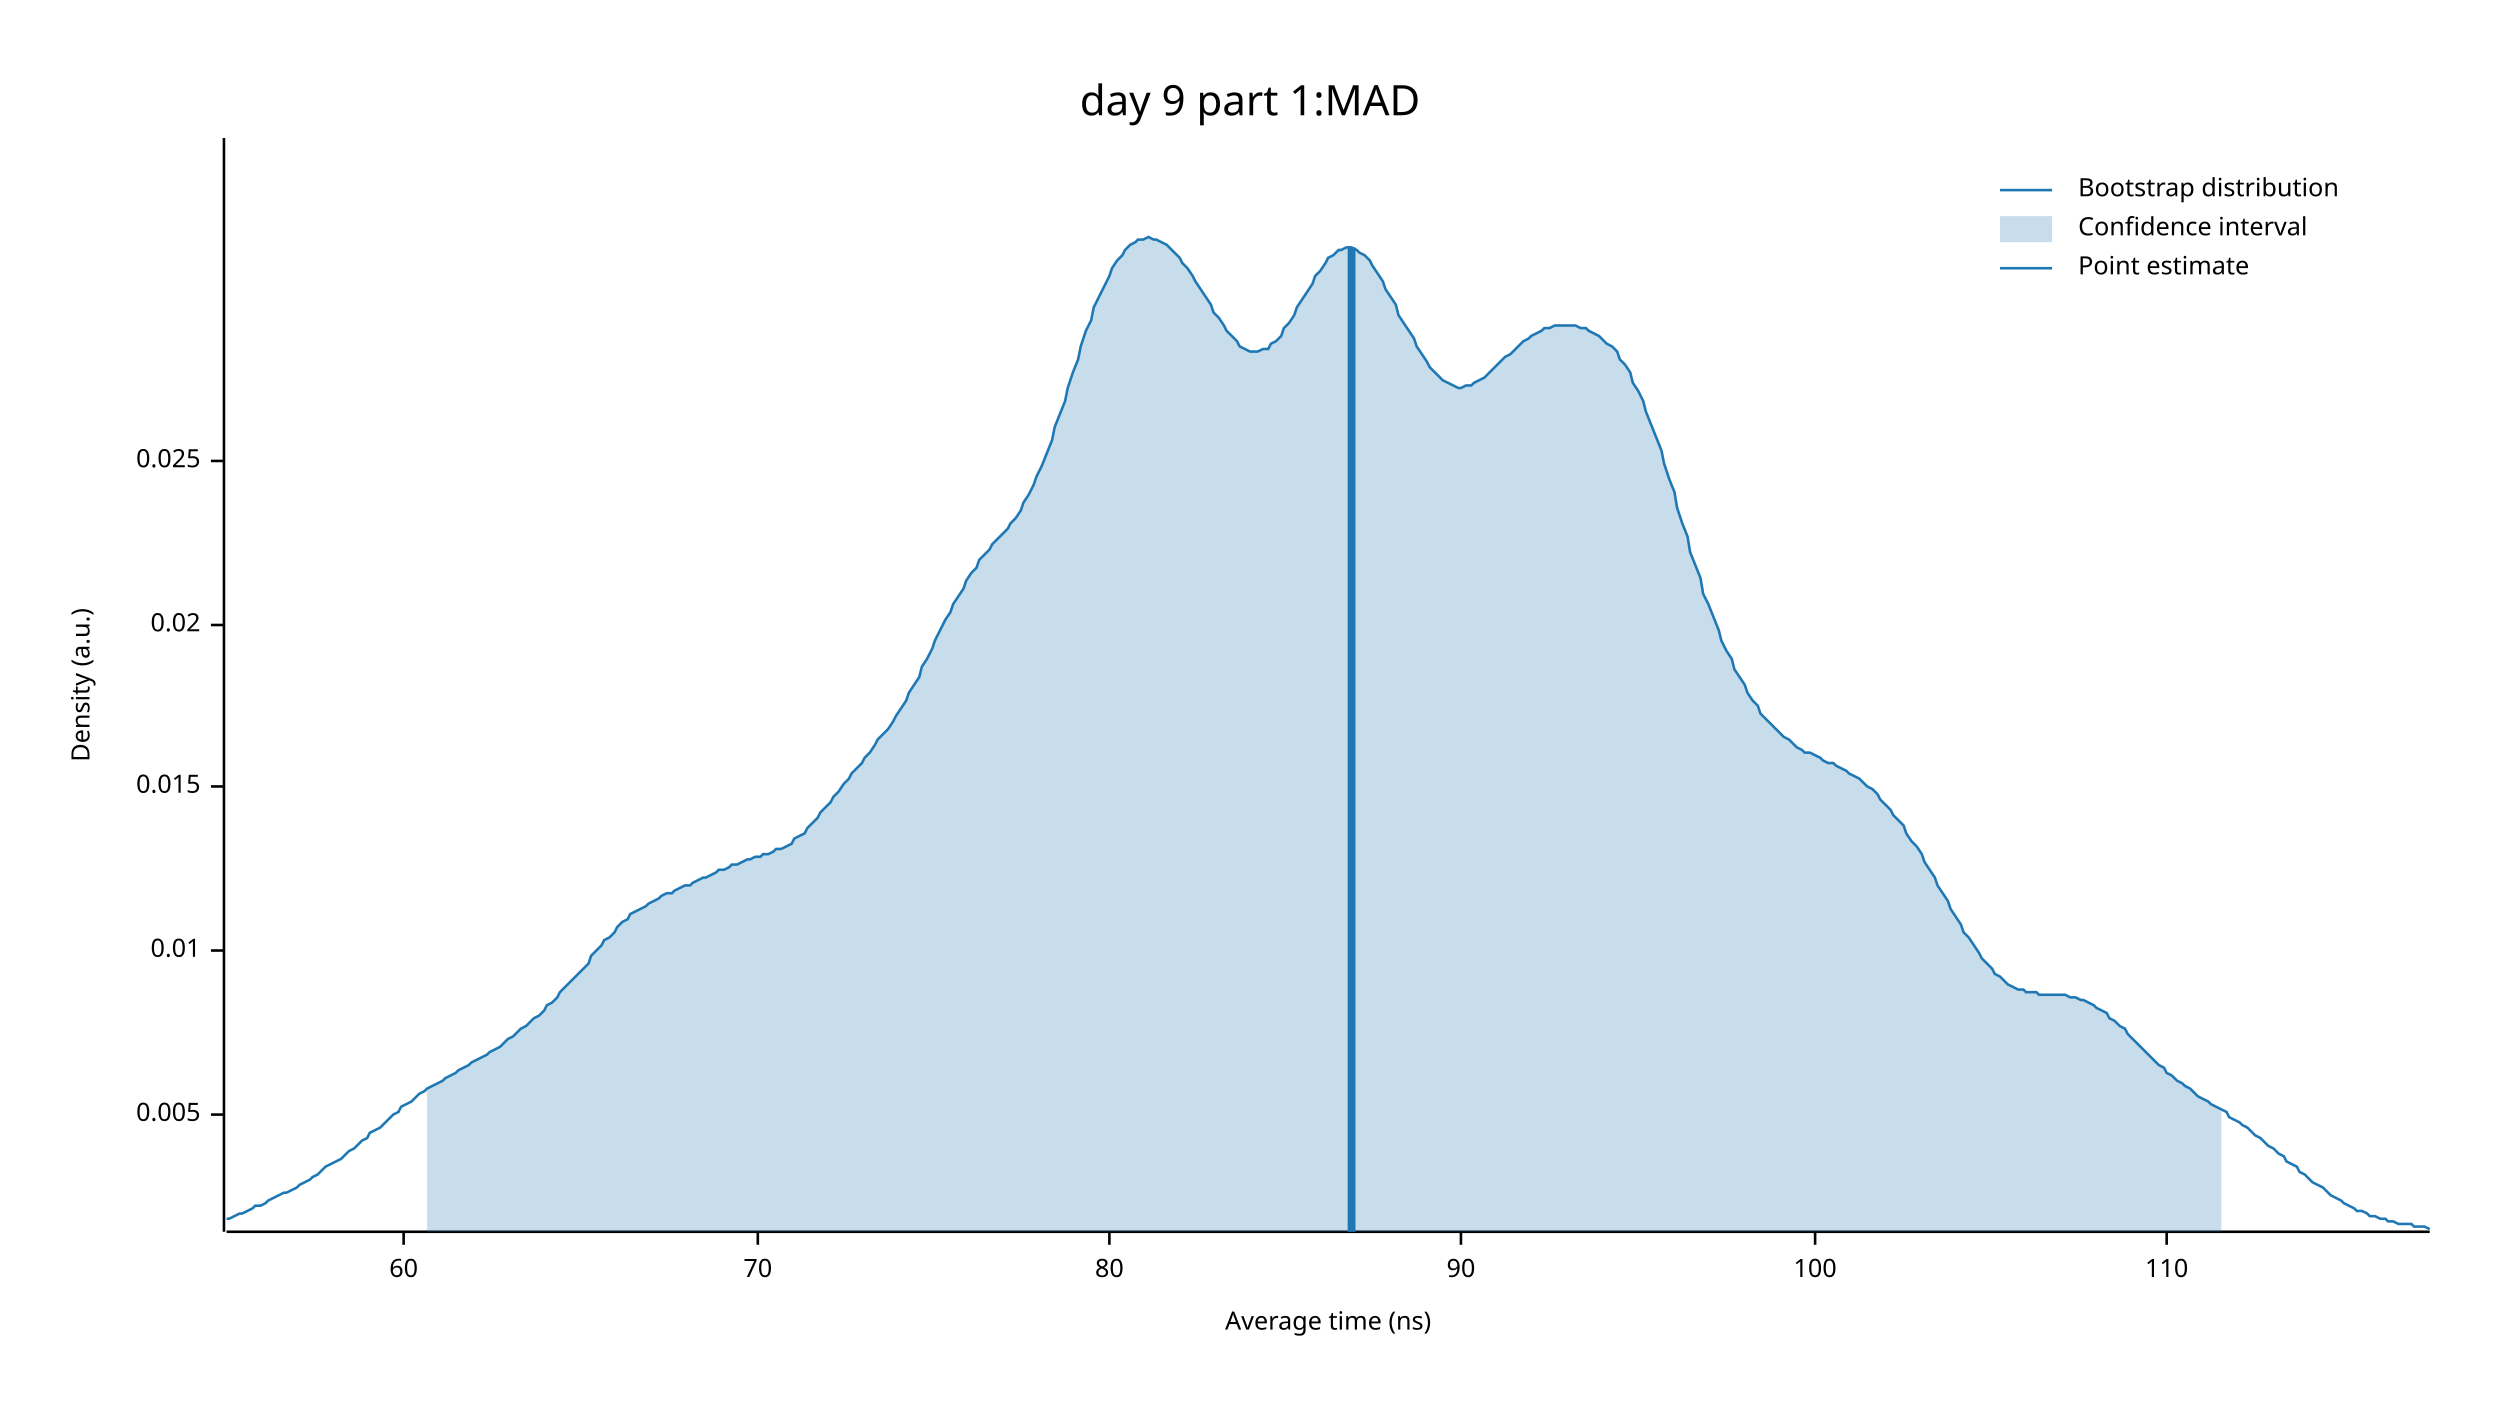
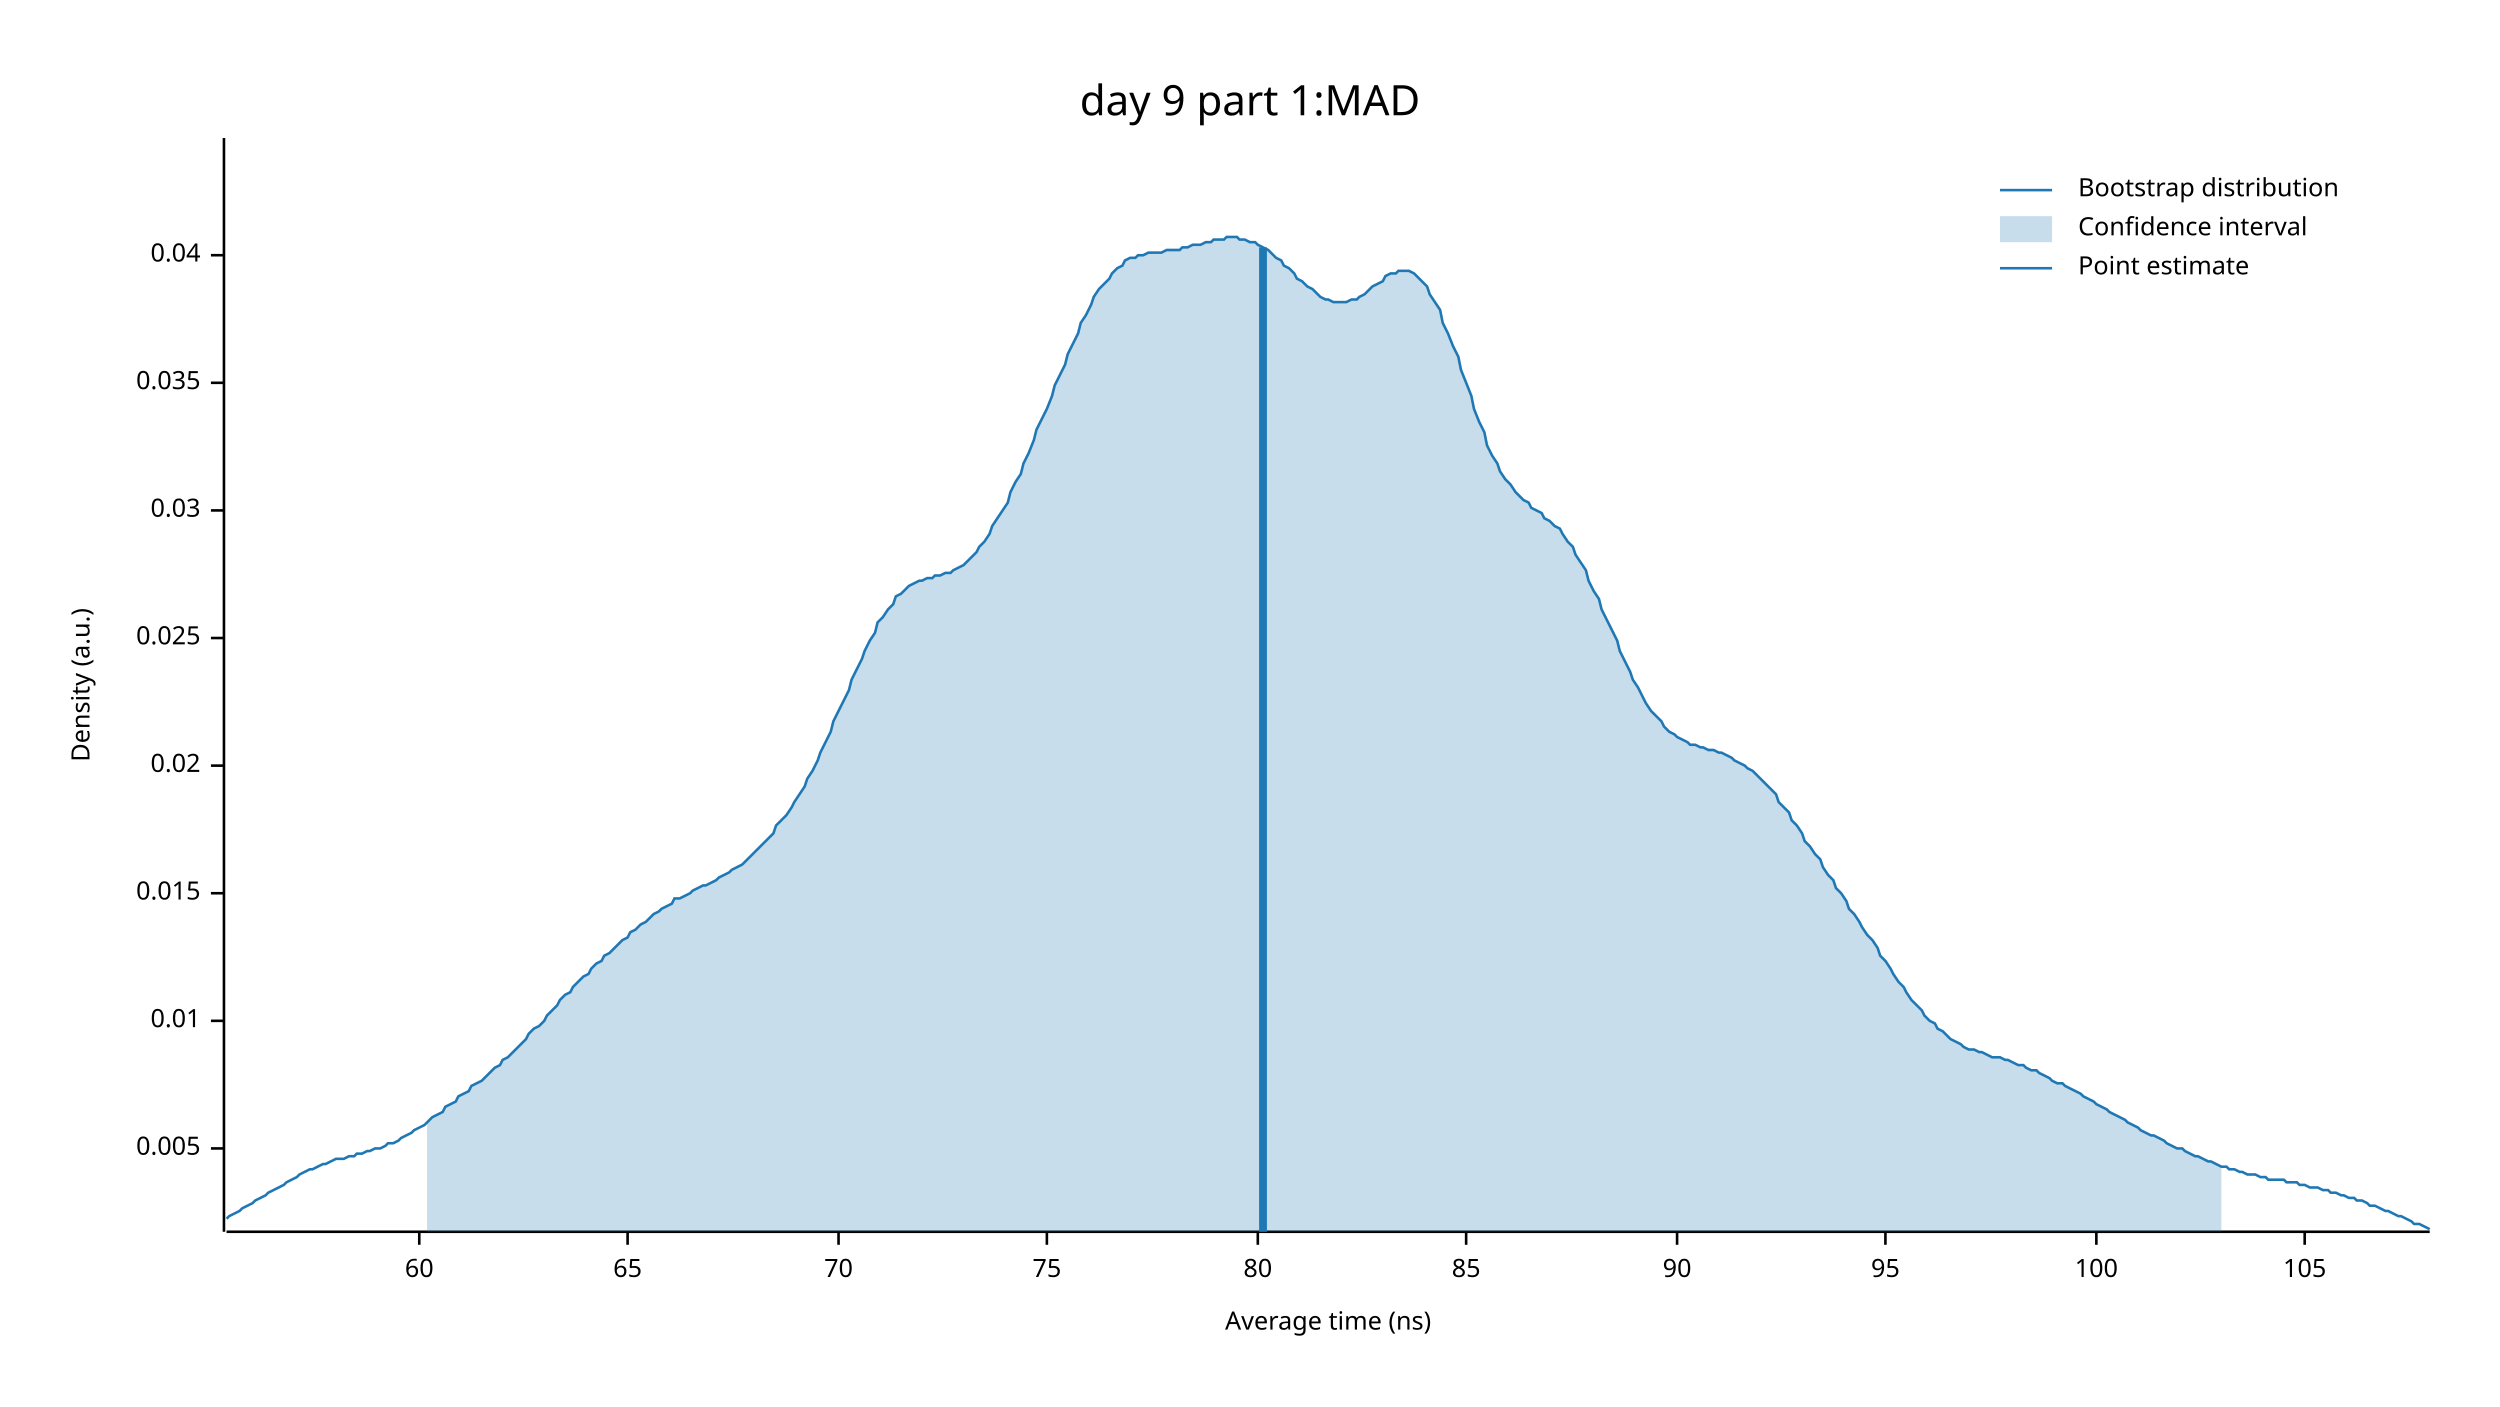
<svg xmlns="http://www.w3.org/2000/svg" width="960" height="540" viewBox="0 0 960 540">
  <text x="480" y="32" dy="0.76em" text-anchor="middle" font-family="sans-serif" font-size="16.129" opacity="1" fill="#000000">
day 9 part 1:MAD
</text>
  <text x="27" y="263" dy="0.76em" text-anchor="middle" font-family="sans-serif" font-size="9.677" opacity="1" fill="#000000" transform="rotate(270, 27, 263)">
Density (a.u.)
</text>
  <text x="510" y="513" dy="-0.5ex" text-anchor="middle" font-family="sans-serif" font-size="9.677" opacity="1" fill="#000000">
Average time (ns)
</text>
  <polyline fill="none" opacity="1" stroke="#000000" stroke-width="1" points="86,53 86,473 " />
-   <text x="77" y="428" dy="0.5ex" text-anchor="end" font-family="sans-serif" font-size="9.677" opacity="1" fill="#000000">
+   <text x="77" y="441" dy="0.5ex" text-anchor="end" font-family="sans-serif" font-size="9.677" opacity="1" fill="#000000">
0.005
</text>
-   <polyline fill="none" opacity="1" stroke="#000000" stroke-width="1" points="81,428 86,428 " />
-   <text x="77" y="365" dy="0.5ex" text-anchor="end" font-family="sans-serif" font-size="9.677" opacity="1" fill="#000000">
+   <polyline fill="none" opacity="1" stroke="#000000" stroke-width="1" points="81,441 86,441 " />
+   <text x="77" y="392" dy="0.5ex" text-anchor="end" font-family="sans-serif" font-size="9.677" opacity="1" fill="#000000">
0.01
</text>
-   <polyline fill="none" opacity="1" stroke="#000000" stroke-width="1" points="81,365 86,365 " />
-   <text x="77" y="302" dy="0.5ex" text-anchor="end" font-family="sans-serif" font-size="9.677" opacity="1" fill="#000000">
+   <polyline fill="none" opacity="1" stroke="#000000" stroke-width="1" points="81,392 86,392 " />
+   <text x="77" y="343" dy="0.5ex" text-anchor="end" font-family="sans-serif" font-size="9.677" opacity="1" fill="#000000">
0.015
</text>
-   <polyline fill="none" opacity="1" stroke="#000000" stroke-width="1" points="81,302 86,302 " />
-   <text x="77" y="240" dy="0.5ex" text-anchor="end" font-family="sans-serif" font-size="9.677" opacity="1" fill="#000000">
+   <polyline fill="none" opacity="1" stroke="#000000" stroke-width="1" points="81,343 86,343 " />
+   <text x="77" y="294" dy="0.5ex" text-anchor="end" font-family="sans-serif" font-size="9.677" opacity="1" fill="#000000">
0.02
</text>
-   <polyline fill="none" opacity="1" stroke="#000000" stroke-width="1" points="81,240 86,240 " />
-   <text x="77" y="177" dy="0.5ex" text-anchor="end" font-family="sans-serif" font-size="9.677" opacity="1" fill="#000000">
+   <polyline fill="none" opacity="1" stroke="#000000" stroke-width="1" points="81,294 86,294 " />
+   <text x="77" y="245" dy="0.5ex" text-anchor="end" font-family="sans-serif" font-size="9.677" opacity="1" fill="#000000">
0.025
</text>
-   <polyline fill="none" opacity="1" stroke="#000000" stroke-width="1" points="81,177 86,177 " />
+   <polyline fill="none" opacity="1" stroke="#000000" stroke-width="1" points="81,245 86,245 " />
+   <text x="77" y="196" dy="0.5ex" text-anchor="end" font-family="sans-serif" font-size="9.677" opacity="1" fill="#000000">
+ 0.03
+ </text>
+   <polyline fill="none" opacity="1" stroke="#000000" stroke-width="1" points="81,196 86,196 " />
+   <text x="77" y="147" dy="0.5ex" text-anchor="end" font-family="sans-serif" font-size="9.677" opacity="1" fill="#000000">
+ 0.035
+ </text>
+   <polyline fill="none" opacity="1" stroke="#000000" stroke-width="1" points="81,147 86,147 " />
+   <text x="77" y="98" dy="0.5ex" text-anchor="end" font-family="sans-serif" font-size="9.677" opacity="1" fill="#000000">
+ 0.04
+ </text>
+   <polyline fill="none" opacity="1" stroke="#000000" stroke-width="1" points="81,98 86,98 " />
  <polyline fill="none" opacity="1" stroke="#000000" stroke-width="1" points="87,473 933,473 " />
-   <text x="155" y="483" dy="0.76em" text-anchor="middle" font-family="sans-serif" font-size="9.677" opacity="1" fill="#000000">
+   <text x="161" y="483" dy="0.76em" text-anchor="middle" font-family="sans-serif" font-size="9.677" opacity="1" fill="#000000">
60
</text>
-   <polyline fill="none" opacity="1" stroke="#000000" stroke-width="1" points="155,473 155,478 " />
-   <text x="291" y="483" dy="0.76em" text-anchor="middle" font-family="sans-serif" font-size="9.677" opacity="1" fill="#000000">
+   <polyline fill="none" opacity="1" stroke="#000000" stroke-width="1" points="161,473 161,478 " />
+   <text x="241" y="483" dy="0.76em" text-anchor="middle" font-family="sans-serif" font-size="9.677" opacity="1" fill="#000000">
+ 65
+ </text>
+   <polyline fill="none" opacity="1" stroke="#000000" stroke-width="1" points="241,473 241,478 " />
+   <text x="322" y="483" dy="0.76em" text-anchor="middle" font-family="sans-serif" font-size="9.677" opacity="1" fill="#000000">
70
</text>
-   <polyline fill="none" opacity="1" stroke="#000000" stroke-width="1" points="291,473 291,478 " />
-   <text x="426" y="483" dy="0.76em" text-anchor="middle" font-family="sans-serif" font-size="9.677" opacity="1" fill="#000000">
+   <polyline fill="none" opacity="1" stroke="#000000" stroke-width="1" points="322,473 322,478 " />
+   <text x="402" y="483" dy="0.76em" text-anchor="middle" font-family="sans-serif" font-size="9.677" opacity="1" fill="#000000">
+ 75
+ </text>
+   <polyline fill="none" opacity="1" stroke="#000000" stroke-width="1" points="402,473 402,478 " />
+   <text x="483" y="483" dy="0.76em" text-anchor="middle" font-family="sans-serif" font-size="9.677" opacity="1" fill="#000000">
80
</text>
-   <polyline fill="none" opacity="1" stroke="#000000" stroke-width="1" points="426,473 426,478 " />
-   <text x="561" y="483" dy="0.76em" text-anchor="middle" font-family="sans-serif" font-size="9.677" opacity="1" fill="#000000">
+   <polyline fill="none" opacity="1" stroke="#000000" stroke-width="1" points="483,473 483,478 " />
+   <text x="563" y="483" dy="0.76em" text-anchor="middle" font-family="sans-serif" font-size="9.677" opacity="1" fill="#000000">
+ 85
+ </text>
+   <polyline fill="none" opacity="1" stroke="#000000" stroke-width="1" points="563,473 563,478 " />
+   <text x="644" y="483" dy="0.76em" text-anchor="middle" font-family="sans-serif" font-size="9.677" opacity="1" fill="#000000">
90
</text>
-   <polyline fill="none" opacity="1" stroke="#000000" stroke-width="1" points="561,473 561,478 " />
-   <text x="697" y="483" dy="0.76em" text-anchor="middle" font-family="sans-serif" font-size="9.677" opacity="1" fill="#000000">
+   <polyline fill="none" opacity="1" stroke="#000000" stroke-width="1" points="644,473 644,478 " />
+   <text x="724" y="483" dy="0.76em" text-anchor="middle" font-family="sans-serif" font-size="9.677" opacity="1" fill="#000000">
+ 95
+ </text>
+   <polyline fill="none" opacity="1" stroke="#000000" stroke-width="1" points="724,473 724,478 " />
+   <text x="805" y="483" dy="0.76em" text-anchor="middle" font-family="sans-serif" font-size="9.677" opacity="1" fill="#000000">
100
</text>
-   <polyline fill="none" opacity="1" stroke="#000000" stroke-width="1" points="697,473 697,478 " />
-   <text x="832" y="483" dy="0.76em" text-anchor="middle" font-family="sans-serif" font-size="9.677" opacity="1" fill="#000000">
- 110
+   <polyline fill="none" opacity="1" stroke="#000000" stroke-width="1" points="805,473 805,478 " />
+   <text x="885" y="483" dy="0.76em" text-anchor="middle" font-family="sans-serif" font-size="9.677" opacity="1" fill="#000000">
+ 105
</text>
-   <polyline fill="none" opacity="1" stroke="#000000" stroke-width="1" points="832,473 832,478 " />
-   <polyline fill="none" opacity="1" stroke="#1F78B4" stroke-width="1" points="87,468 88,468 90,467 92,466 93,466 95,465 97,464 98,463 100,463 102,462 103,461 105,460 107,459 109,458 110,458 112,457 114,456 115,455 117,454 119,453 120,452 122,451 124,449 125,448 127,447 129,446 131,445 132,444 134,442 136,441 137,440 139,438 141,437 142,435 144,434 146,433 148,431 149,430 151,428 153,427 154,425 156,424 158,423 159,422 161,420 163,419 164,418 166,417 168,416 170,415 171,414 173,413 175,412 176,411 178,410 180,409 181,408 183,407 185,406 187,405 188,404 190,403 192,402 193,401 195,399 197,398 198,397 200,395 202,394 203,393 205,391 207,390 209,388 210,386 212,385 214,383 215,381 217,379 219,377 220,376 222,374 224,372 226,370 227,367 229,365 231,363 232,361 234,360 236,358 237,356 239,354 241,353 242,351 244,350 246,349 248,348 249,347 251,346 253,345 254,344 256,343 258,343 259,342 261,341 263,340 265,340 266,339 268,338 270,337 271,337 273,336 275,335 276,334 278,334 280,333 281,332 283,332 285,331 287,330 288,330 290,329 292,329 293,328 295,328 297,327 298,326 300,326 302,325 304,324 305,322 307,321 309,320 310,318 312,316 314,314 315,312 317,310 319,308 320,306 322,304 324,301 326,299 327,297 329,295 331,293 332,291 334,289 336,286 337,284 339,282 341,280 343,277 344,275 346,272 348,269 349,266 351,263 353,260 354,256 356,253 358,249 359,246 361,242 363,238 365,235 366,232 368,229 370,226 371,223 373,220 375,218 376,215 378,213 380,211 381,209 383,207 385,205 387,203 388,201 390,199 392,196 393,193 395,190 397,186 398,183 400,179 402,174 404,169 405,164 407,159 409,154 410,149 412,143 414,138 415,133 417,127 419,123 420,118 422,114 424,110 426,106 427,103 429,100 431,98 432,96 434,94 436,93 437,92 439,92 441,91 443,92 444,92 446,93 448,94 449,95 451,97 453,99 454,101 456,103 458,106 459,108 461,111 463,114 465,117 466,120 468,122 470,125 471,127 473,129 475,131 476,133 478,134 480,135 482,135 483,135 485,134 487,134 488,132 490,131 492,129 493,126 495,124 497,121 498,118 500,115 502,112 504,109 505,106 507,104 509,101 510,99 512,98 514,96 515,96 517,95 519,95 521,96 522,97 524,98 526,100 527,102 529,105 531,108 532,111 534,114 536,117 537,121 539,124 541,127 543,130 544,133 546,136 548,139 549,141 551,143 553,145 554,146 556,147 558,148 560,149 561,149 563,148 565,148 566,147 568,146 570,145 571,144 573,142 575,140 576,139 578,137 580,136 582,134 583,133 585,131 587,130 588,129 590,128 592,127 593,126 595,126 597,125 599,125 600,125 602,125 604,125 605,125 607,126 609,126 610,127 612,128 614,129 615,130 617,132 619,133 621,135 622,138 624,140 626,143 627,147 629,150 631,154 632,158 634,163 636,168 638,173 639,178 641,184 643,189 644,195 646,201 648,206 649,212 651,217 653,222 654,228 656,232 658,237 660,242 661,246 663,250 665,253 666,257 668,260 670,263 671,266 673,269 675,271 676,274 678,276 680,278 682,280 683,281 685,283 687,284 688,285 690,287 692,288 693,289 695,289 697,290 699,291 700,292 702,293 704,293 705,294 707,295 709,296 710,297 712,298 714,299 715,300 717,302 719,303 721,305 722,307 724,309 726,311 727,313 729,315 731,317 732,320 734,323 736,325 738,328 739,331 741,334 743,337 744,340 746,343 748,346 749,349 751,352 753,355 754,358 756,360 758,363 760,366 761,368 763,370 765,372 766,374 768,375 770,377 771,378 773,379 775,380 777,380 778,381 780,381 782,381 783,382 785,382 787,382 788,382 790,382 792,382 793,382 795,383 797,383 799,384 800,384 802,385 804,386 805,387 807,388 809,389 810,391 812,392 814,394 816,395 817,397 819,399 821,401 822,402 824,404 826,406 827,407 829,409 831,410 832,412 834,413 836,415 838,416 839,417 841,418 843,420 844,421 846,422 848,423 849,424 851,425 853,426 855,427 856,429 858,430 860,431 861,432 863,433 865,435 866,436 868,437 870,439 871,440 873,441 875,443 877,444 878,446 880,447 882,448 883,450 885,451 887,453 888,454 890,455 892,456 894,458 895,459 897,460 899,461 900,462 902,463 904,464 905,465 907,465 909,466 910,467 912,467 914,468 916,468 917,469 919,469 921,470 922,470 924,470 926,470 927,471 929,471 931,471 933,472 " />
-   <polygon opacity="0.25" fill="#1F78B4" points="164,418 166,417 168,416 170,415 171,414 173,413 175,412 176,411 178,410 180,409 181,408 183,407 185,406 187,405 188,404 190,403 192,402 193,401 195,399 197,398 198,397 200,395 202,394 203,393 205,391 207,390 209,388 210,386 212,385 214,383 215,381 217,379 219,377 220,376 222,374 224,372 226,370 227,367 229,365 231,363 232,361 234,360 236,358 237,356 239,354 241,353 242,351 244,350 246,349 248,348 249,347 251,346 253,345 254,344 256,343 258,343 259,342 261,341 263,340 265,340 266,339 268,338 270,337 271,337 273,336 275,335 276,334 278,334 280,333 281,332 283,332 285,331 287,330 288,330 290,329 292,329 293,328 295,328 297,327 298,326 300,326 302,325 304,324 305,322 307,321 309,320 310,318 312,316 314,314 315,312 317,310 319,308 320,306 322,304 324,301 326,299 327,297 329,295 331,293 332,291 334,289 336,286 337,284 339,282 341,280 343,277 344,275 346,272 348,269 349,266 351,263 353,260 354,256 356,253 358,249 359,246 361,242 363,238 365,235 366,232 368,229 370,226 371,223 373,220 375,218 376,215 378,213 380,211 381,209 383,207 385,205 387,203 388,201 390,199 392,196 393,193 395,190 397,186 398,183 400,179 402,174 404,169 405,164 407,159 409,154 410,149 412,143 414,138 415,133 417,127 419,123 420,118 422,114 424,110 426,106 427,103 429,100 431,98 432,96 434,94 436,93 437,92 439,92 441,91 443,92 444,92 446,93 448,94 449,95 451,97 453,99 454,101 456,103 458,106 459,108 461,111 463,114 465,117 466,120 468,122 470,125 471,127 473,129 475,131 476,133 478,134 480,135 482,135 483,135 485,134 487,134 488,132 490,131 492,129 493,126 495,124 497,121 498,118 500,115 502,112 504,109 505,106 507,104 509,101 510,99 512,98 514,96 515,96 517,95 519,95 521,96 522,97 524,98 526,100 527,102 529,105 531,108 532,111 534,114 536,117 537,121 539,124 541,127 543,130 544,133 546,136 548,139 549,141 551,143 553,145 554,146 556,147 558,148 560,149 561,149 563,148 565,148 566,147 568,146 570,145 571,144 573,142 575,140 576,139 578,137 580,136 582,134 583,133 585,131 587,130 588,129 590,128 592,127 593,126 595,126 597,125 599,125 600,125 602,125 604,125 605,125 607,126 609,126 610,127 612,128 614,129 615,130 617,132 619,133 621,135 622,138 624,140 626,143 627,147 629,150 631,154 632,158 634,163 636,168 638,173 639,178 641,184 643,189 644,195 646,201 648,206 649,212 651,217 653,222 654,228 656,232 658,237 660,242 661,246 663,250 665,253 666,257 668,260 670,263 671,266 673,269 675,271 676,274 678,276 680,278 682,280 683,281 685,283 687,284 688,285 690,287 692,288 693,289 695,289 697,290 699,291 700,292 702,293 704,293 705,294 707,295 709,296 710,297 712,298 714,299 715,300 717,302 719,303 721,305 722,307 724,309 726,311 727,313 729,315 731,317 732,320 734,323 736,325 738,328 739,331 741,334 743,337 744,340 746,343 748,346 749,349 751,352 753,355 754,358 756,360 758,363 760,366 761,368 763,370 765,372 766,374 768,375 770,377 771,378 773,379 775,380 777,380 778,381 780,381 782,381 783,382 785,382 787,382 788,382 790,382 792,382 793,382 795,383 797,383 799,384 800,384 802,385 804,386 805,387 807,388 809,389 810,391 812,392 814,394 816,395 817,397 819,399 821,401 822,402 824,404 826,406 827,407 829,409 831,410 832,412 834,413 836,415 838,416 839,417 841,418 843,420 844,421 846,422 848,423 849,424 851,425 853,426 853,473 164,473 " />
-   <polyline fill="none" opacity="1" stroke="#1F78B4" stroke-width="3" points="519,473 519,95 " />
+   <polyline fill="none" opacity="1" stroke="#000000" stroke-width="1" points="885,473 885,478 " />
+   <polyline fill="none" opacity="1" stroke="#1F78B4" stroke-width="1" points="87,468 88,467 90,466 92,465 93,464 95,463 97,462 98,461 100,460 102,459 103,458 105,457 107,456 109,455 110,454 112,453 114,452 115,451 117,450 119,449 120,449 122,448 124,447 125,447 127,446 129,445 131,445 132,445 134,444 136,444 137,443 139,443 141,442 142,442 144,441 146,441 148,440 149,439 151,439 153,438 154,437 156,436 158,435 159,434 161,433 163,432 164,431 166,429 168,428 170,427 171,425 173,424 175,423 176,421 178,420 180,419 181,417 183,416 185,415 187,413 188,412 190,410 192,409 193,407 195,406 197,404 198,403 200,401 202,399 203,397 205,395 207,394 209,392 210,390 212,388 214,386 215,384 217,382 219,381 220,379 222,377 224,375 226,374 227,372 229,370 231,369 232,367 234,366 236,364 237,363 239,361 241,360 242,358 244,357 246,355 248,354 249,353 251,351 253,350 254,349 256,348 258,347 259,345 261,345 263,344 265,343 266,342 268,341 270,340 271,340 273,339 275,338 276,337 278,336 280,335 281,334 283,333 285,332 287,330 288,329 290,327 292,325 293,324 295,322 297,320 298,317 300,315 302,313 304,310 305,308 307,305 309,302 310,299 312,296 314,292 315,289 317,285 319,281 320,277 322,273 324,269 326,265 327,261 329,257 331,253 332,250 334,246 336,243 337,239 339,237 341,234 343,232 344,229 346,228 348,226 349,225 351,224 353,223 354,223 356,222 358,222 359,221 361,221 363,220 365,220 366,219 368,218 370,217 371,216 373,214 375,212 376,210 378,208 380,205 381,202 383,199 385,196 387,193 388,189 390,185 392,182 393,178 395,174 397,169 398,165 400,161 402,157 404,152 405,148 407,144 409,140 410,136 412,132 414,128 415,124 417,121 419,117 420,114 422,111 424,109 426,107 427,105 429,103 431,102 432,100 434,99 436,99 437,98 439,98 441,97 443,97 444,97 446,97 448,96 449,96 451,96 453,96 454,95 456,95 458,94 459,94 461,94 463,93 465,93 466,92 468,92 470,92 471,91 473,91 475,91 476,92 478,92 480,93 482,93 483,94 485,95 487,96 488,97 490,99 492,100 493,102 495,103 497,105 498,107 500,108 502,110 504,111 505,112 507,114 509,115 510,115 512,116 514,116 515,116 517,116 519,115 521,115 522,114 524,113 526,111 527,110 529,109 531,108 532,106 534,105 536,105 537,104 539,104 541,104 543,105 544,106 546,108 548,110 549,113 551,116 553,119 554,124 556,128 558,133 560,137 561,142 563,147 565,152 566,157 568,162 570,166 571,171 573,175 575,178 576,181 578,184 580,186 582,189 583,190 585,192 587,193 588,195 590,196 592,197 593,199 595,200 597,202 599,203 600,205 602,208 604,210 605,213 607,216 609,219 610,223 612,227 614,230 615,234 617,238 619,242 621,246 622,250 624,254 626,258 627,261 629,264 631,268 632,270 634,273 636,275 638,277 639,279 641,281 643,282 644,283 646,284 648,285 649,286 651,286 653,287 654,287 656,288 658,288 660,289 661,289 663,290 665,291 666,292 668,293 670,294 671,295 673,296 675,298 676,299 678,301 680,303 682,305 683,308 685,310 687,312 688,315 690,317 692,320 693,323 695,325 697,328 699,330 700,333 702,336 704,338 705,341 707,343 709,346 710,349 712,351 714,354 715,356 717,359 719,361 721,364 722,367 724,369 726,372 727,374 729,377 731,379 732,381 734,384 736,386 738,388 739,390 741,392 743,393 744,395 746,396 748,398 749,399 751,400 753,401 754,402 756,403 758,403 760,404 761,404 763,405 765,406 766,406 768,406 770,407 771,407 773,408 775,409 777,409 778,410 780,411 782,411 783,412 785,413 787,414 788,415 790,416 792,416 793,417 795,418 797,419 799,420 800,421 802,422 804,423 805,424 807,425 809,426 810,427 812,428 814,429 816,430 817,431 819,432 821,433 822,434 824,435 826,436 827,436 829,437 831,438 832,439 834,440 836,441 838,441 839,442 841,443 843,444 844,444 846,445 848,446 849,446 851,447 853,448 855,448 856,449 858,449 860,450 861,450 863,451 865,451 866,451 868,452 870,452 871,453 873,453 875,453 877,453 878,454 880,454 882,454 883,455 885,455 887,456 888,456 890,456 892,457 894,457 895,458 897,458 899,459 900,459 902,460 904,460 905,461 907,461 909,462 910,463 912,463 914,464 916,465 917,465 919,466 921,467 922,467 924,468 926,469 927,470 929,470 931,471 933,472 " />
+   <polygon opacity="0.25" fill="#1F78B4" points="164,431 166,429 168,428 170,427 171,425 173,424 175,423 176,421 178,420 180,419 181,417 183,416 185,415 187,413 188,412 190,410 192,409 193,407 195,406 197,404 198,403 200,401 202,399 203,397 205,395 207,394 209,392 210,390 212,388 214,386 215,384 217,382 219,381 220,379 222,377 224,375 226,374 227,372 229,370 231,369 232,367 234,366 236,364 237,363 239,361 241,360 242,358 244,357 246,355 248,354 249,353 251,351 253,350 254,349 256,348 258,347 259,345 261,345 263,344 265,343 266,342 268,341 270,340 271,340 273,339 275,338 276,337 278,336 280,335 281,334 283,333 285,332 287,330 288,329 290,327 292,325 293,324 295,322 297,320 298,317 300,315 302,313 304,310 305,308 307,305 309,302 310,299 312,296 314,292 315,289 317,285 319,281 320,277 322,273 324,269 326,265 327,261 329,257 331,253 332,250 334,246 336,243 337,239 339,237 341,234 343,232 344,229 346,228 348,226 349,225 351,224 353,223 354,223 356,222 358,222 359,221 361,221 363,220 365,220 366,219 368,218 370,217 371,216 373,214 375,212 376,210 378,208 380,205 381,202 383,199 385,196 387,193 388,189 390,185 392,182 393,178 395,174 397,169 398,165 400,161 402,157 404,152 405,148 407,144 409,140 410,136 412,132 414,128 415,124 417,121 419,117 420,114 422,111 424,109 426,107 427,105 429,103 431,102 432,100 434,99 436,99 437,98 439,98 441,97 443,97 444,97 446,97 448,96 449,96 451,96 453,96 454,95 456,95 458,94 459,94 461,94 463,93 465,93 466,92 468,92 470,92 471,91 473,91 475,91 476,92 478,92 480,93 482,93 483,94 485,95 487,96 488,97 490,99 492,100 493,102 495,103 497,105 498,107 500,108 502,110 504,111 505,112 507,114 509,115 510,115 512,116 514,116 515,116 517,116 519,115 521,115 522,114 524,113 526,111 527,110 529,109 531,108 532,106 534,105 536,105 537,104 539,104 541,104 543,105 544,106 546,108 548,110 549,113 551,116 553,119 554,124 556,128 558,133 560,137 561,142 563,147 565,152 566,157 568,162 570,166 571,171 573,175 575,178 576,181 578,184 580,186 582,189 583,190 585,192 587,193 588,195 590,196 592,197 593,199 595,200 597,202 599,203 600,205 602,208 604,210 605,213 607,216 609,219 610,223 612,227 614,230 615,234 617,238 619,242 621,246 622,250 624,254 626,258 627,261 629,264 631,268 632,270 634,273 636,275 638,277 639,279 641,281 643,282 644,283 646,284 648,285 649,286 651,286 653,287 654,287 656,288 658,288 660,289 661,289 663,290 665,291 666,292 668,293 670,294 671,295 673,296 675,298 676,299 678,301 680,303 682,305 683,308 685,310 687,312 688,315 690,317 692,320 693,323 695,325 697,328 699,330 700,333 702,336 704,338 705,341 707,343 709,346 710,349 712,351 714,354 715,356 717,359 719,361 721,364 722,367 724,369 726,372 727,374 729,377 731,379 732,381 734,384 736,386 738,388 739,390 741,392 743,393 744,395 746,396 748,398 749,399 751,400 753,401 754,402 756,403 758,403 760,404 761,404 763,405 765,406 766,406 768,406 770,407 771,407 773,408 775,409 777,409 778,410 780,411 782,411 783,412 785,413 787,414 788,415 790,416 792,416 793,417 795,418 797,419 799,420 800,421 802,422 804,423 805,424 807,425 809,426 810,427 812,428 814,429 816,430 817,431 819,432 821,433 822,434 824,435 826,436 827,436 829,437 831,438 832,439 834,440 836,441 838,441 839,442 841,443 843,444 844,444 846,445 848,446 849,446 851,447 853,448 853,473 164,473 " />
+   <polyline fill="none" opacity="1" stroke="#1F78B4" stroke-width="3" points="485,473 485,95 " />
  <text x="798" y="68" dy="0.76em" text-anchor="start" font-family="sans-serif" font-size="9.677" opacity="1" fill="#000000">
Bootstrap distribution
</text>
  <text x="798" y="83" dy="0.76em" text-anchor="start" font-family="sans-serif" font-size="9.677" opacity="1" fill="#000000">
Confidence interval
</text>
  <text x="798" y="98" dy="0.76em" text-anchor="start" font-family="sans-serif" font-size="9.677" opacity="1" fill="#000000">
Point estimate
</text>
  <polyline fill="none" opacity="1" stroke="#1F78B4" stroke-width="1" points="768,73 788,73 " />
  <rect x="768" y="83" width="20" height="10" opacity="0.25" fill="#1F78B4" stroke="none" />
  <polyline fill="none" opacity="1" stroke="#1F78B4" stroke-width="1" points="768,103 788,103 " />
</svg>
